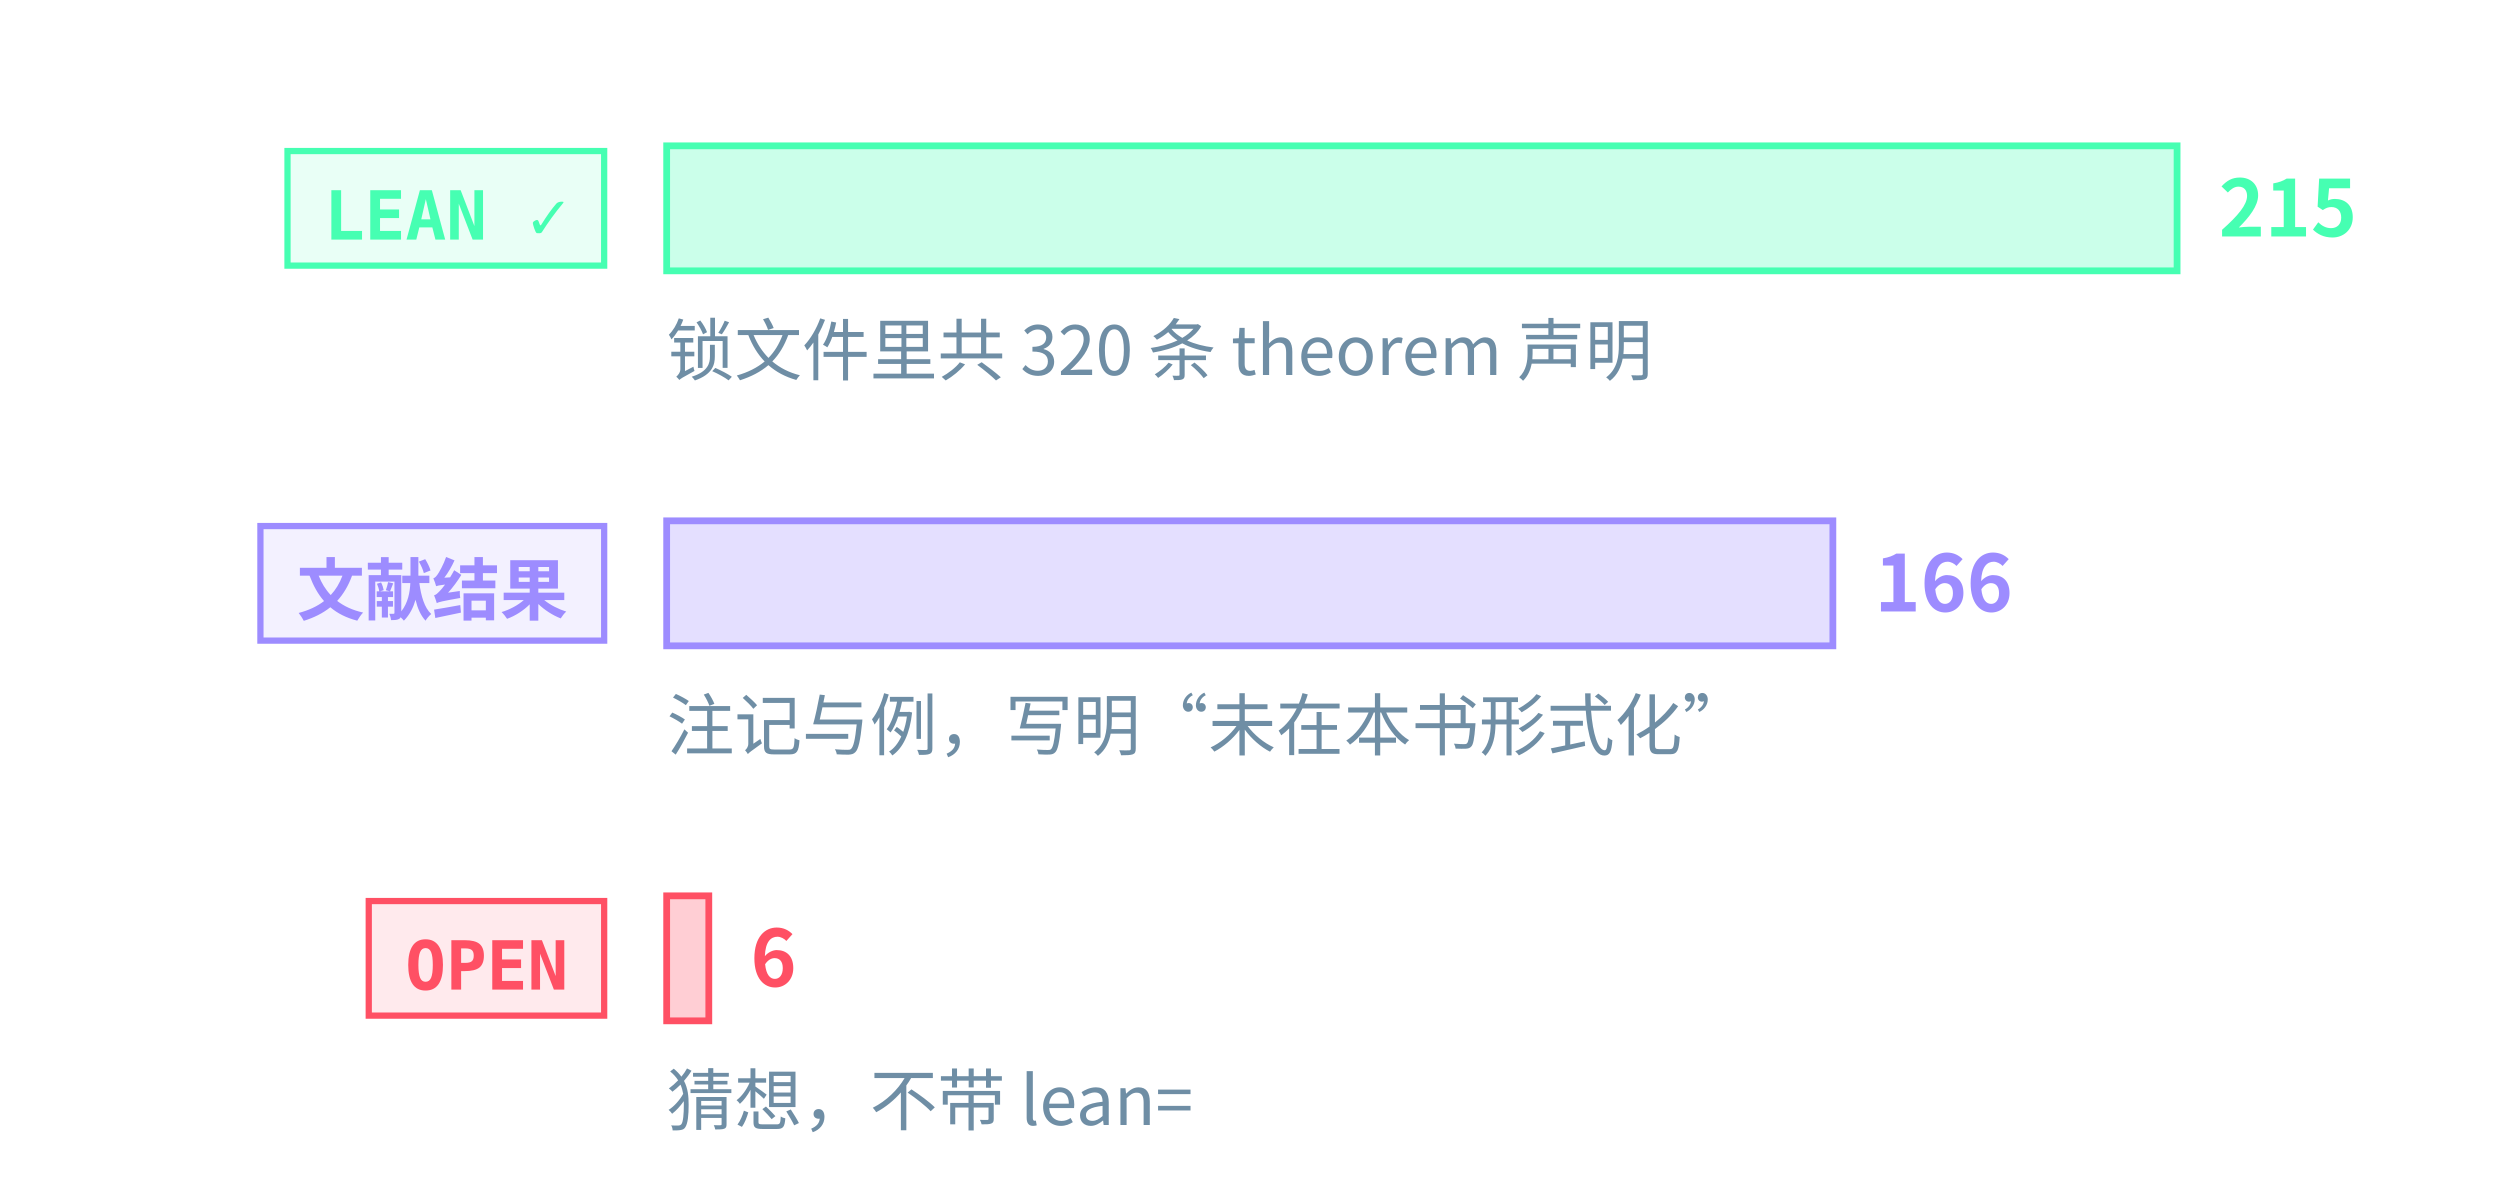
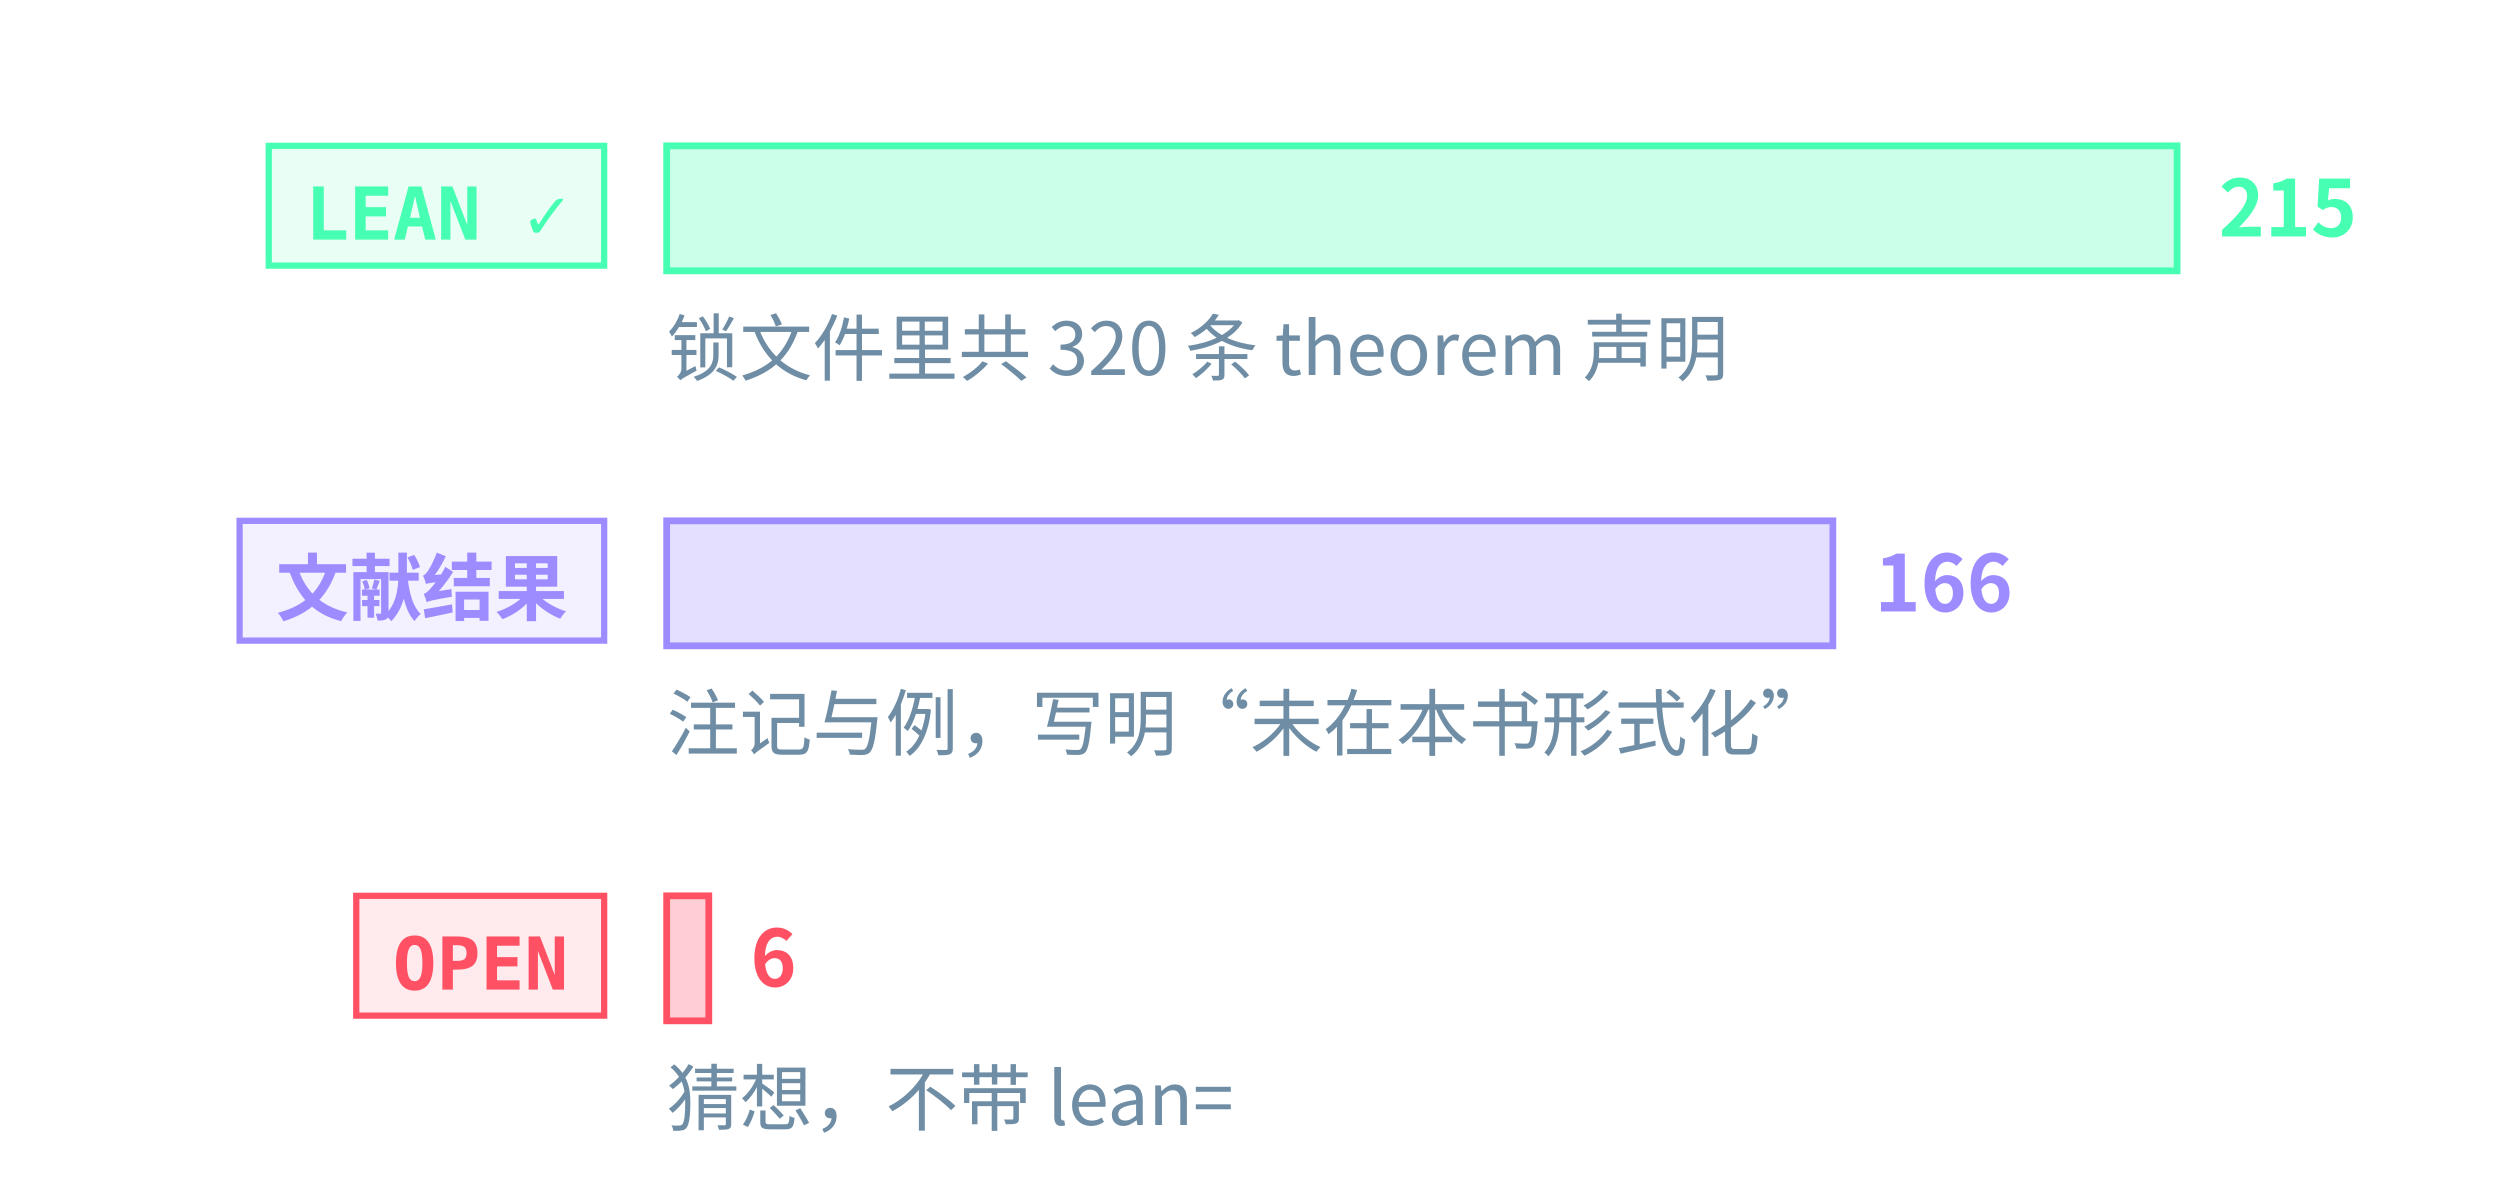
<svg xmlns="http://www.w3.org/2000/svg" class="tr-fig" data-tr-fig="prelude-three-tiers" data-lang="zh" viewBox="0 0 480 230" width="480" height="230" font-family="'Noto Sans SC', 'Noto Sans CJK SC', 'Source Sans 3', 'PingFang SC', 'Microsoft YaHei', system-ui, sans-serif" role="img" aria-label="三条横条，各配一个标签。最上面一条绿色，标签 LEAN ✓，是带 Lean 引用的定理、引理、命题与推论的条数，最长；中间一条紫色，标签“文献结果”，是标明文献结果的注记与例的条数；最下面一条红色，标签 OPEN，是开放猜想的条数，很短。每条横条末端写着条数，绿色一条下面另注锁文件里 theorem 声明的条数。">
  <style>.ts-ink{stroke:#d4efff}.tf-ink{fill:#d4efff}.ts-dim{stroke:#6f8ea5}.tf-dim{fill:#6f8ea5}.ts-faint{stroke:#34506a}.tf-faint{fill:#34506a}.ts-edge{stroke:#143049}.tf-edge{fill:#143049}.ts-hot{stroke:#1f5d7c}.tf-hot{fill:#1f5d7c}.ts-bg{stroke:#03060c}.tf-bg{fill:#03060c}.ts-panel{stroke:#07101b}.tf-panel{fill:#07101b}.ts-sheet{stroke:#050c16}.tf-sheet{fill:#050c16}.ts-cyan{stroke:#19f0ff}.tf-cyan{fill:#19f0ff}.ts-magenta{stroke:#ff2fd0}.tf-magenta{fill:#ff2fd0}.ts-amber{stroke:#ffc83d}.tf-amber{fill:#ffc83d}.ts-violet{stroke:#9d8cff}.tf-violet{fill:#9d8cff}.ts-ok{stroke:#46ffb2}.tf-ok{fill:#46ffb2}.ts-warn{stroke:#ff5064}.tf-warn{fill:#ff5064}.ts-blue{stroke:#2a7bff}.tf-blue{fill:#2a7bff}.ts-orange{stroke:#ff8a3c}.tf-orange{fill:#ff8a3c}.ts-sigma{stroke:#cfe3ff}.tf-sigma{fill:#cfe3ff}</style>
-   <rect x="55.2" y="29" width="60.8" height="22" class="ts-ok tf-ok" stroke-width="1.2" fill-opacity="0.12" />
-   <text class="tf-ok tr-fig-mono" x="62.2" y="46" font-size="13" font-family="'JetBrains Mono', 'DejaVu Sans Mono', ui-monospace, Menlo, Consolas, monospace" font-weight="600">LEAN ✓</text>
+   <rect x="51.6" y="28" width="64.4" height="23" class="ts-ok tf-ok" stroke-width="1.2" fill-opacity="0.12" />
+   <text class="tf-ok tr-fig-mono" x="58.6" y="46" font-size="14" font-family="'JetBrains Mono', 'DejaVu Sans Mono', ui-monospace, Menlo, Consolas, monospace" font-weight="600">LEAN ✓</text>
  <rect x="128" y="28" width="290" height="24" class="ts-ok tf-ok" stroke-width="1.3" fill-opacity="0.28" />
  <text class="tf-ok" x="426" y="45.4" font-size="15" font-weight="600">215</text>
-   <rect x="50" y="101" width="66" height="22" class="ts-violet tf-violet" stroke-width="1.2" fill-opacity="0.12" />
-   <text class="tf-violet tr-fig-mono" x="57" y="118" font-size="13" font-family="'JetBrains Mono', 'DejaVu Sans Mono', ui-monospace, Menlo, Consolas, monospace" font-weight="600">文献结果</text>
+   <rect x="46" y="100" width="70" height="23" class="ts-violet tf-violet" stroke-width="1.2" fill-opacity="0.12" />
+   <text class="tf-violet tr-fig-mono" x="53" y="118" font-size="14" font-family="'JetBrains Mono', 'DejaVu Sans Mono', ui-monospace, Menlo, Consolas, monospace" font-weight="600">文献结果</text>
  <rect x="128" y="100" width="223.91" height="24" class="ts-violet tf-violet" stroke-width="1.3" fill-opacity="0.28" />
  <text class="tf-violet" x="359.91" y="117.4" font-size="15" font-weight="600">166</text>
-   <rect x="70.8" y="173" width="45.2" height="22" class="ts-warn tf-warn" stroke-width="1.2" fill-opacity="0.12" />
-   <text class="tf-warn tr-fig-mono" x="77.8" y="190" font-size="13" font-family="'JetBrains Mono', 'DejaVu Sans Mono', ui-monospace, Menlo, Consolas, monospace" font-weight="600">OPEN</text>
+   <rect x="68.4" y="172" width="47.6" height="23" class="ts-warn tf-warn" stroke-width="1.2" fill-opacity="0.12" />
+   <text class="tf-warn tr-fig-mono" x="75.4" y="190" font-size="14" font-family="'JetBrains Mono', 'DejaVu Sans Mono', ui-monospace, Menlo, Consolas, monospace" font-weight="600">OPEN</text>
  <rect x="128" y="172" width="8.09" height="24" class="ts-warn tf-warn" stroke-width="1.3" fill-opacity="0.28" />
  <text class="tf-warn" x="144.09" y="189.4" font-size="15" font-weight="600">6</text>
-   <text class="tf-dim" x="128" y="72" font-size="13">锁文件里共 320 条 theorem 声明</text>
-   <text class="tf-dim" x="128" y="144" font-size="13">注记与例，写明“未在本书形式化”</text>
-   <text class="tf-dim" x="128" y="216" font-size="13">猜想，不带 lean=</text>
+   <text class="tf-dim" x="128" y="72" font-size="14">锁文件里共 320 条 theorem 声明</text>
+   <text class="tf-dim" x="128" y="144" font-size="14">注记与例，写明“未在本书形式化”</text>
+   <text class="tf-dim" x="128" y="216" font-size="14">猜想，不带 lean=</text>
</svg>
